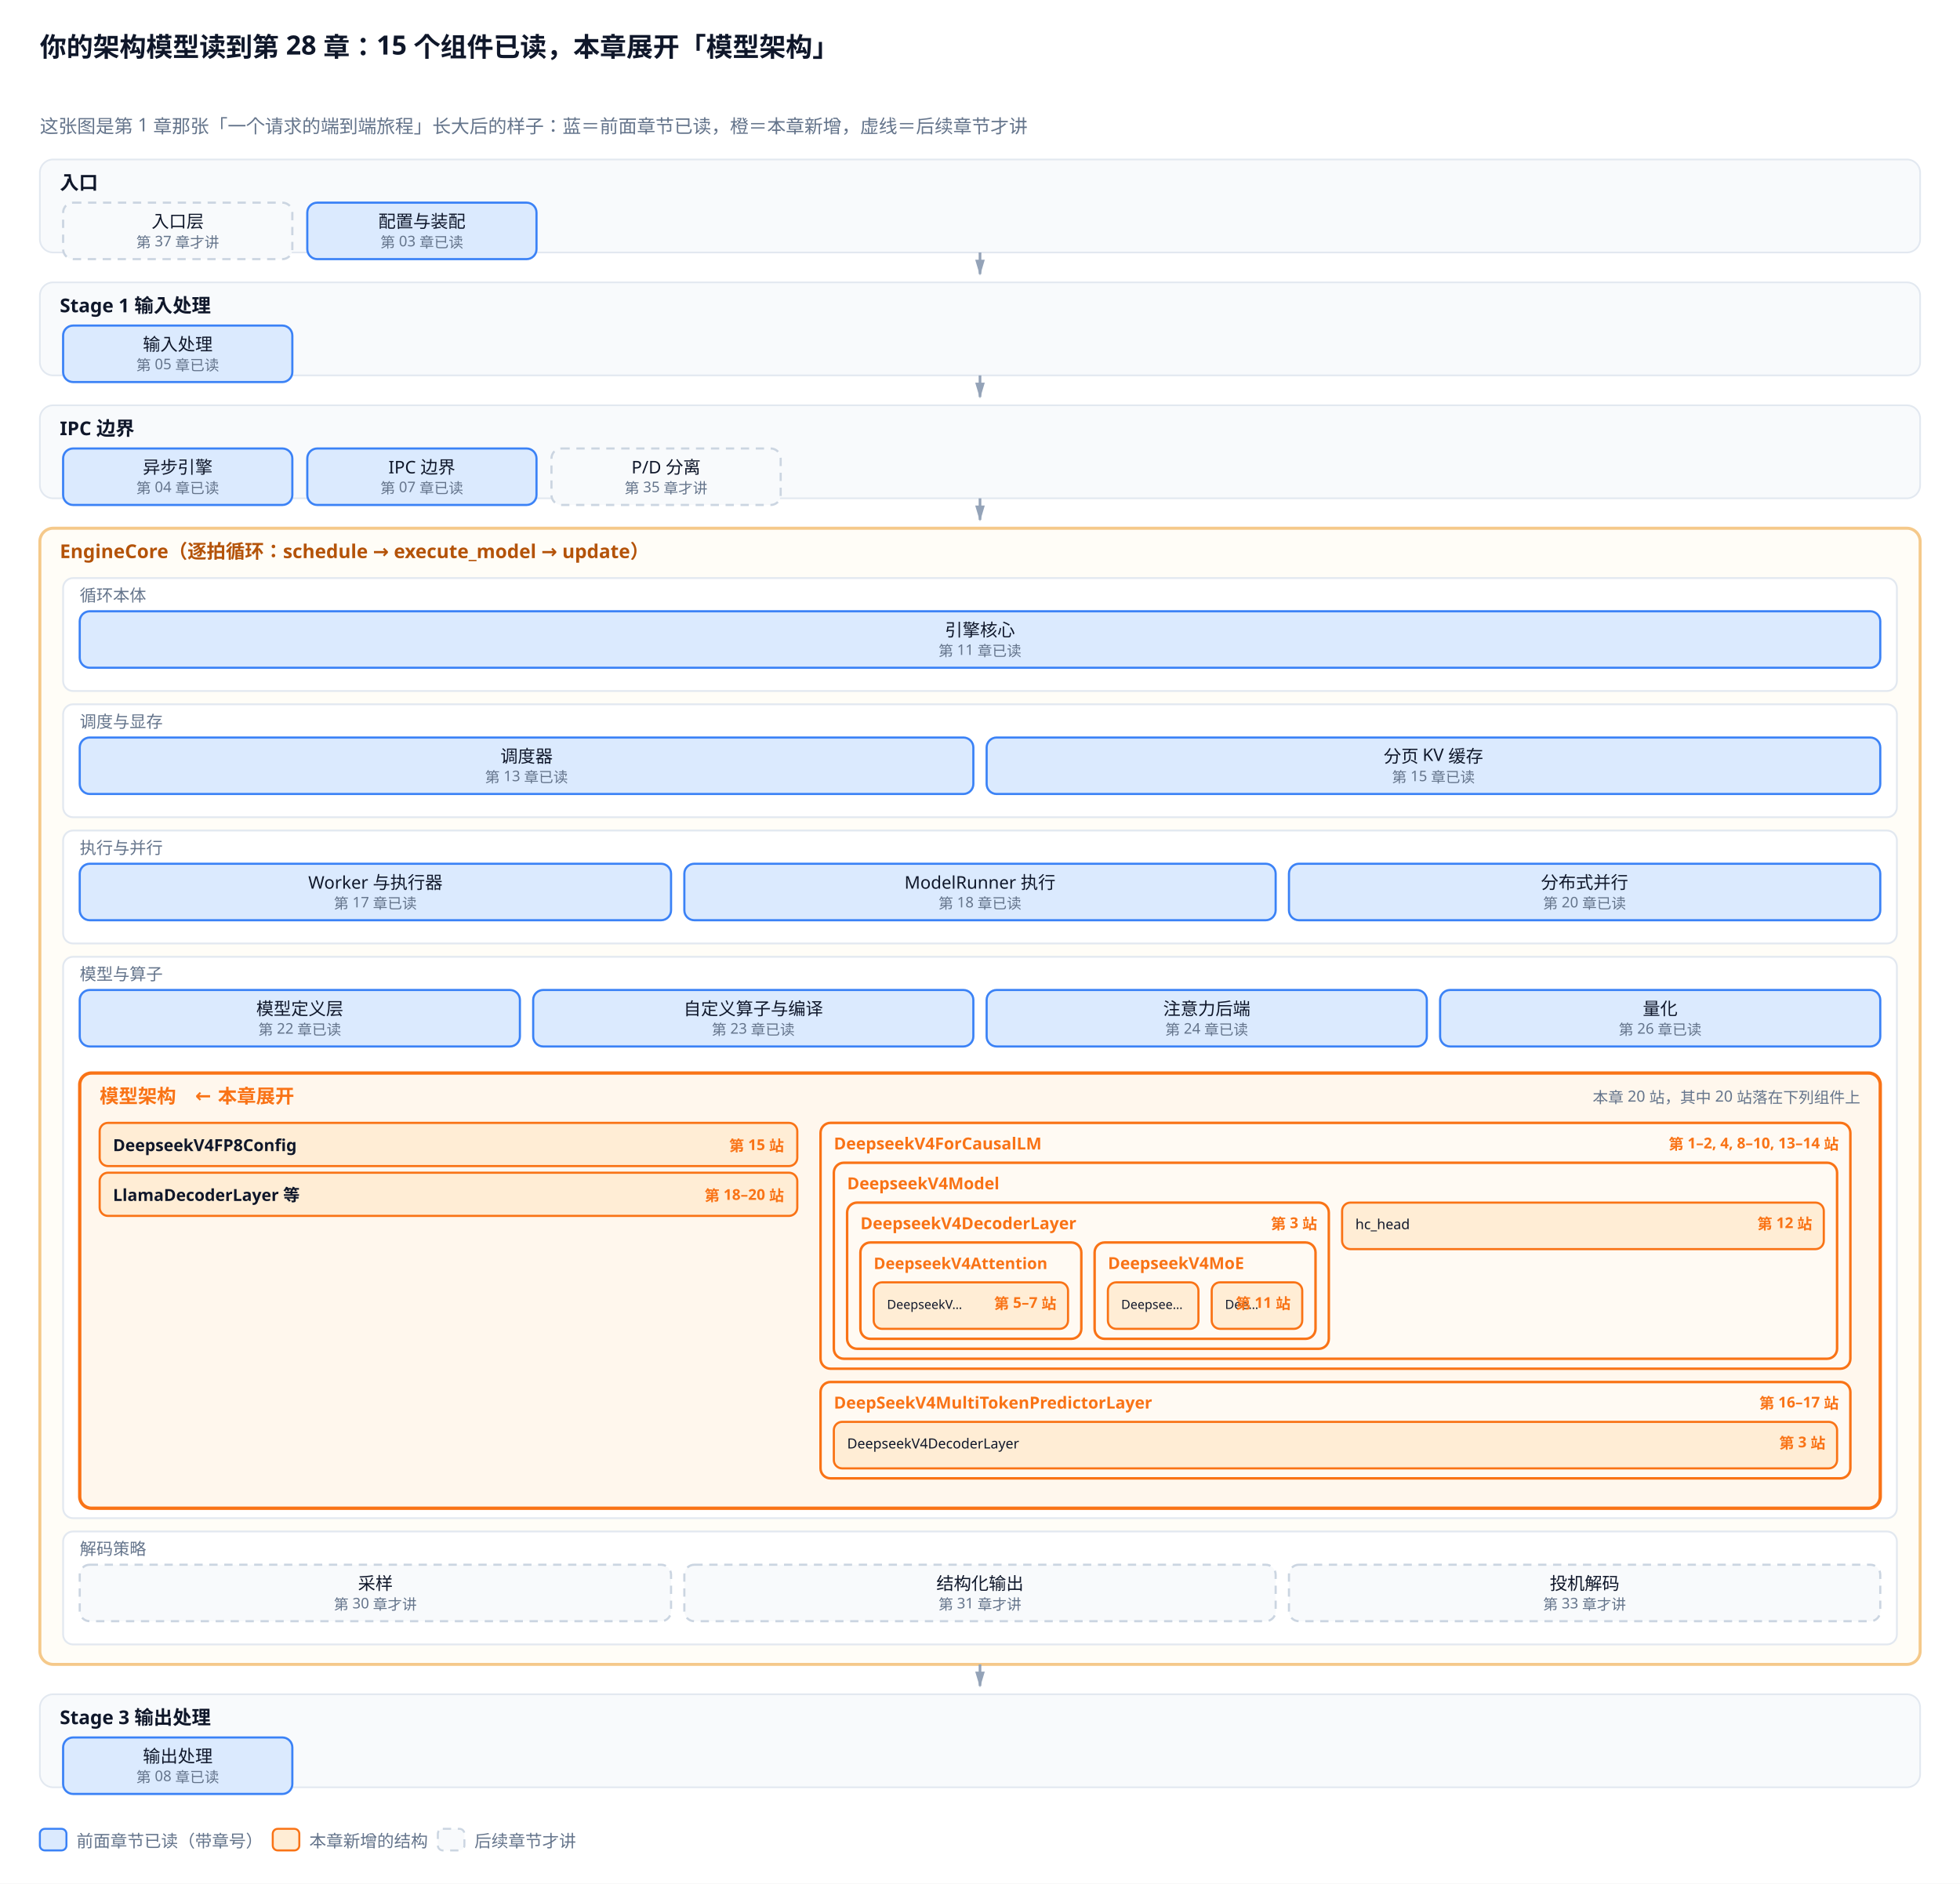
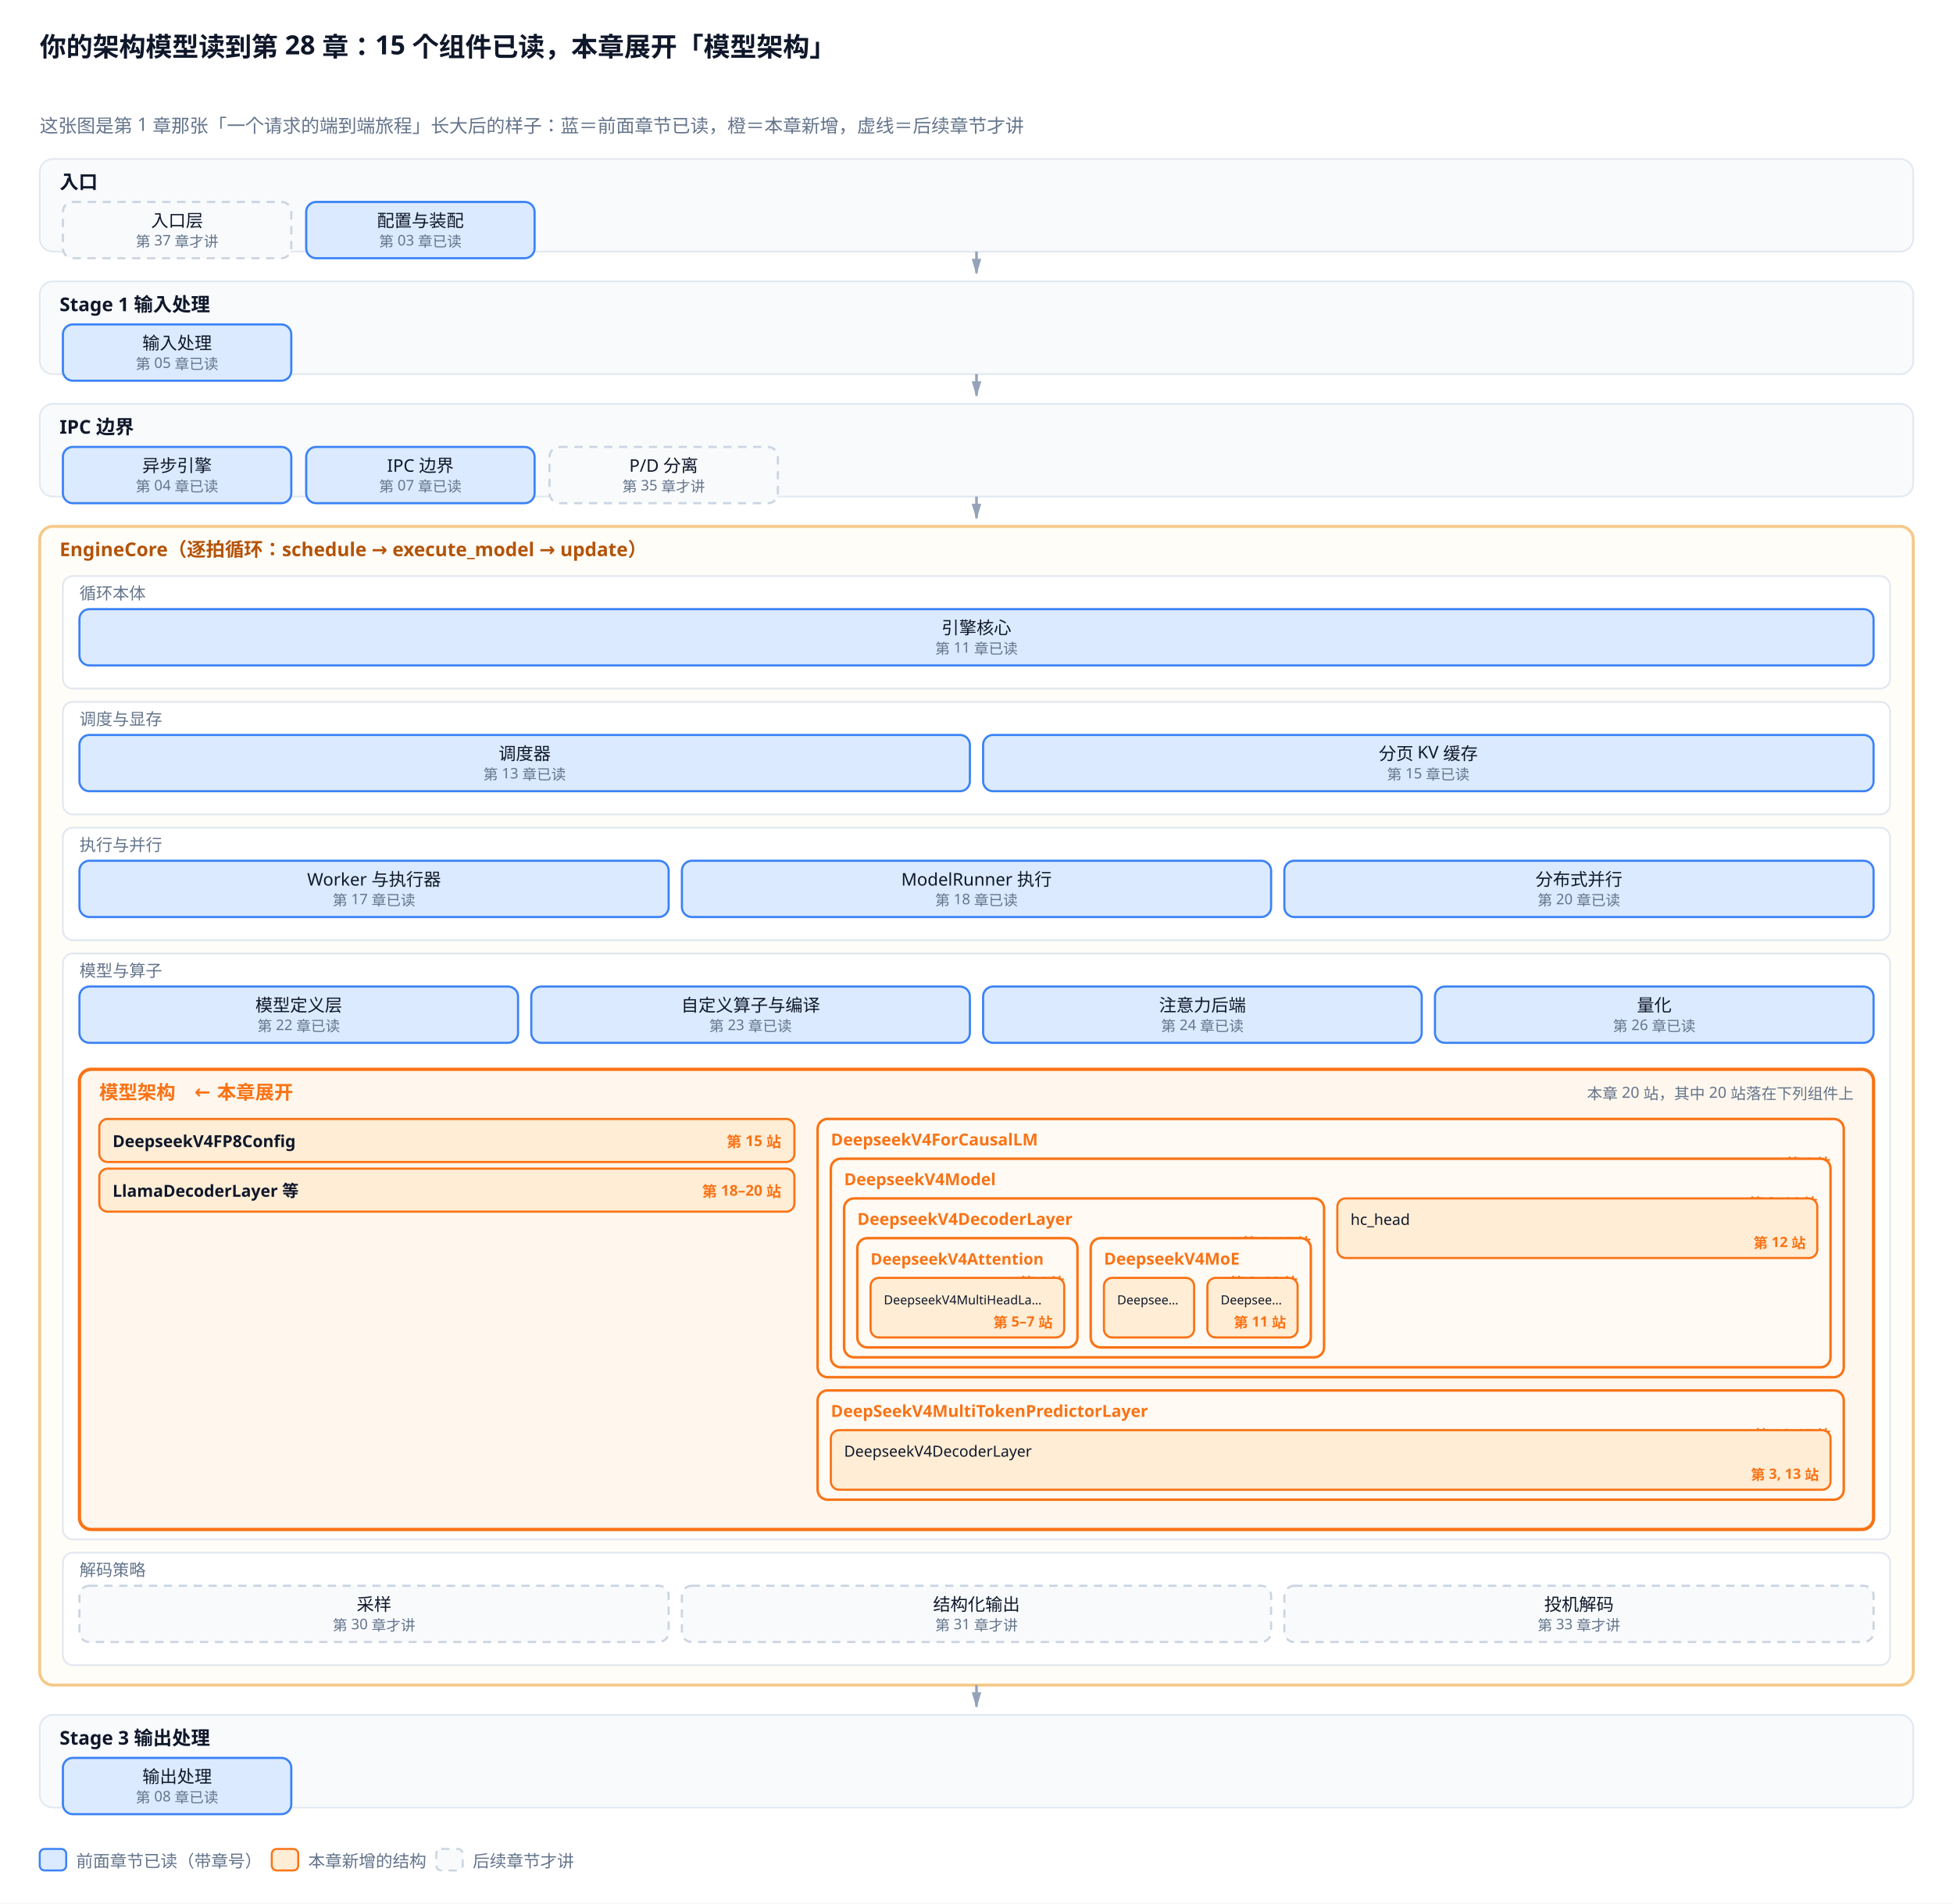
- <svg xmlns="http://www.w3.org/2000/svg" viewBox="0 0 1180 1134">
+ <svg xmlns="http://www.w3.org/2000/svg" viewBox="0 0 1180 1150">
  <defs>
    <marker id="a" viewBox="0 0 10 6" refX="9" refY="3" markerWidth="6" markerHeight="4" orient="auto">
      <path d="M0,0 L10,3 L0,6 Z" fill="#94a3b8" />
    </marker>
    <marker id="a2" viewBox="0 0 10 6" refX="9" refY="3" markerWidth="6" markerHeight="4" orient="auto">
      <path d="M0,0 L10,3 L0,6 Z" fill="#f97316" />
    </marker>
  </defs>
-   <rect width="1180" height="1134" fill="white" />
+   <rect width="1180" height="1150" fill="white" />
  <text x="24" y="34" font-family="sans-serif" font-size="16" fill="#0f172a" font-weight="bold">你的架构模型读到第 28 章：15 个组件已读，本章展开「模型架构」</text>
  <text x="24.0" y="80.0" font-family="sans-serif" font-size="11.2" fill="#64748b" text-anchor="start">这张图是第 1 章那张「一个请求的端到端旅程」长大后的样子：蓝＝前面章节已读，橙＝本章新增，虚线＝后续章节才讲</text>
  <rect x="24.0" y="96.0" width="1132.0" height="56.0" rx="8" fill="#f8fafc" stroke="#e2e8f0" stroke-width="1.0" />
  <text x="36.0" y="114.0" font-family="sans-serif" font-size="11.5" fill="#0f172a" text-anchor="start" font-weight="bold">入口</text>
  <rect x="38.0" y="122.0" width="138.0" height="34.0" rx="6" fill="#f8fafc" stroke="#cbd5e1" stroke-width="1.3" stroke-dasharray="5,4" />
  <text x="107.0" y="137.0" font-family="sans-serif" font-size="10.5" fill="#0f172a" text-anchor="middle">入口层</text>
  <text x="107.0" y="149.0" font-family="sans-serif" font-size="8.8" fill="#64748b" text-anchor="middle">第 37 章才讲</text>
  <rect x="185.0" y="122.0" width="138.0" height="34.0" rx="6" fill="#dbeafe" stroke="#3b82f6" stroke-width="1.3" />
  <text x="254.0" y="137.0" font-family="sans-serif" font-size="10.5" fill="#0f172a" text-anchor="middle">配置与装配</text>
  <text x="254.0" y="149.0" font-family="sans-serif" font-size="8.8" fill="#64748b" text-anchor="middle">第 03 章已读</text>
  <path d="M590.0,152.0 L590.0,165.0" stroke="#94a3b8" stroke-width="1.6" marker-end="url(#a)" />
  <rect x="24.0" y="170.0" width="1132.0" height="56.0" rx="8" fill="#f8fafc" stroke="#e2e8f0" stroke-width="1.0" />
  <text x="36.0" y="188.0" font-family="sans-serif" font-size="11.5" fill="#0f172a" text-anchor="start" font-weight="bold">Stage 1 输入处理</text>
  <rect x="38.0" y="196.0" width="138.0" height="34.0" rx="6" fill="#dbeafe" stroke="#3b82f6" stroke-width="1.3" />
  <text x="107.0" y="211.0" font-family="sans-serif" font-size="10.5" fill="#0f172a" text-anchor="middle">输入处理</text>
  <text x="107.0" y="223.0" font-family="sans-serif" font-size="8.8" fill="#64748b" text-anchor="middle">第 05 章已读</text>
  <path d="M590.0,226.0 L590.0,239.0" stroke="#94a3b8" stroke-width="1.6" marker-end="url(#a)" />
  <rect x="24.0" y="244.0" width="1132.0" height="56.0" rx="8" fill="#f8fafc" stroke="#e2e8f0" stroke-width="1.0" />
  <text x="36.0" y="262.0" font-family="sans-serif" font-size="11.5" fill="#0f172a" text-anchor="start" font-weight="bold">IPC 边界</text>
  <rect x="38.0" y="270.0" width="138.0" height="34.0" rx="6" fill="#dbeafe" stroke="#3b82f6" stroke-width="1.3" />
  <text x="107.0" y="285.0" font-family="sans-serif" font-size="10.5" fill="#0f172a" text-anchor="middle">异步引擎</text>
  <text x="107.0" y="297.0" font-family="sans-serif" font-size="8.8" fill="#64748b" text-anchor="middle">第 04 章已读</text>
  <rect x="185.0" y="270.0" width="138.0" height="34.0" rx="6" fill="#dbeafe" stroke="#3b82f6" stroke-width="1.3" />
  <text x="254.0" y="285.0" font-family="sans-serif" font-size="10.5" fill="#0f172a" text-anchor="middle">IPC 边界</text>
  <text x="254.0" y="297.0" font-family="sans-serif" font-size="8.8" fill="#64748b" text-anchor="middle">第 07 章已读</text>
  <rect x="332.0" y="270.0" width="138.0" height="34.0" rx="6" fill="#f8fafc" stroke="#cbd5e1" stroke-width="1.3" stroke-dasharray="5,4" />
  <text x="401.0" y="285.0" font-family="sans-serif" font-size="10.5" fill="#0f172a" text-anchor="middle">P/D 分离</text>
  <text x="401.0" y="297.0" font-family="sans-serif" font-size="8.8" fill="#64748b" text-anchor="middle">第 35 章才讲</text>
  <path d="M590.0,300.0 L590.0,313.0" stroke="#94a3b8" stroke-width="1.6" marker-end="url(#a)" />
-   <rect x="24.0" y="318.0" width="1132.0" height="684.0" rx="8" fill="#fffdf7" stroke="#f5c98a" stroke-width="1.8" />
+   <rect x="24.0" y="318.0" width="1132.0" height="700.0" rx="8" fill="#fffdf7" stroke="#f5c98a" stroke-width="1.8" />
  <text x="36.0" y="336.0" font-family="sans-serif" font-size="11.5" fill="#b45309" text-anchor="start" font-weight="bold">EngineCore（逐拍循环：schedule → execute_model → update）</text>
  <rect x="38.0" y="348.0" width="1104.0" height="68.0" rx="6" fill="#ffffff" stroke="#e2e8f0" stroke-width="1.1" />
  <text x="48.0" y="362.0" font-family="sans-serif" font-size="10" fill="#64748b" text-anchor="start">循环本体</text>
  <rect x="48.0" y="368.0" width="1084.0" height="34.0" rx="6" fill="#dbeafe" stroke="#3b82f6" stroke-width="1.3" />
  <text x="590.0" y="383.0" font-family="sans-serif" font-size="10.5" fill="#0f172a" text-anchor="middle">引擎核心</text>
  <text x="590.0" y="395.0" font-family="sans-serif" font-size="8.8" fill="#64748b" text-anchor="middle">第 11 章已读</text>
  <rect x="38.0" y="424.0" width="1104.0" height="68.0" rx="6" fill="#ffffff" stroke="#e2e8f0" stroke-width="1.1" />
  <text x="48.0" y="438.0" font-family="sans-serif" font-size="10" fill="#64748b" text-anchor="start">调度与显存</text>
  <rect x="48.0" y="444.0" width="538.0" height="34.0" rx="6" fill="#dbeafe" stroke="#3b82f6" stroke-width="1.3" />
  <text x="317.0" y="459.0" font-family="sans-serif" font-size="10.5" fill="#0f172a" text-anchor="middle">调度器</text>
  <text x="317.0" y="471.0" font-family="sans-serif" font-size="8.8" fill="#64748b" text-anchor="middle">第 13 章已读</text>
  <rect x="594.0" y="444.0" width="538.0" height="34.0" rx="6" fill="#dbeafe" stroke="#3b82f6" stroke-width="1.3" />
  <text x="863.0" y="459.0" font-family="sans-serif" font-size="10.5" fill="#0f172a" text-anchor="middle">分页 KV 缓存</text>
  <text x="863.0" y="471.0" font-family="sans-serif" font-size="8.8" fill="#64748b" text-anchor="middle">第 15 章已读</text>
  <rect x="38.0" y="500.0" width="1104.0" height="68.0" rx="6" fill="#ffffff" stroke="#e2e8f0" stroke-width="1.1" />
  <text x="48.0" y="514.0" font-family="sans-serif" font-size="10" fill="#64748b" text-anchor="start">执行与并行</text>
  <rect x="48.0" y="520.0" width="356.0" height="34.0" rx="6" fill="#dbeafe" stroke="#3b82f6" stroke-width="1.3" />
  <text x="226.0" y="535.0" font-family="sans-serif" font-size="10.5" fill="#0f172a" text-anchor="middle">Worker 与执行器</text>
  <text x="226.0" y="547.0" font-family="sans-serif" font-size="8.8" fill="#64748b" text-anchor="middle">第 17 章已读</text>
  <rect x="412.0" y="520.0" width="356.0" height="34.0" rx="6" fill="#dbeafe" stroke="#3b82f6" stroke-width="1.3" />
  <text x="590.0" y="535.0" font-family="sans-serif" font-size="10.5" fill="#0f172a" text-anchor="middle">ModelRunner 执行</text>
  <text x="590.0" y="547.0" font-family="sans-serif" font-size="8.8" fill="#64748b" text-anchor="middle">第 18 章已读</text>
  <rect x="776.0" y="520.0" width="356.0" height="34.0" rx="6" fill="#dbeafe" stroke="#3b82f6" stroke-width="1.3" />
  <text x="954.0" y="535.0" font-family="sans-serif" font-size="10.5" fill="#0f172a" text-anchor="middle">分布式并行</text>
  <text x="954.0" y="547.0" font-family="sans-serif" font-size="8.8" fill="#64748b" text-anchor="middle">第 20 章已读</text>
-   <rect x="38.0" y="576.0" width="1104.0" height="338.0" rx="6" fill="#ffffff" stroke="#e2e8f0" stroke-width="1.1" />
+   <rect x="38.0" y="576.0" width="1104.0" height="354.0" rx="6" fill="#ffffff" stroke="#e2e8f0" stroke-width="1.1" />
  <text x="48.0" y="590.0" font-family="sans-serif" font-size="10" fill="#64748b" text-anchor="start">模型与算子</text>
  <rect x="48.0" y="596.0" width="265.0" height="34.0" rx="6" fill="#dbeafe" stroke="#3b82f6" stroke-width="1.3" />
  <text x="180.5" y="611.0" font-family="sans-serif" font-size="10.5" fill="#0f172a" text-anchor="middle">模型定义层</text>
  <text x="180.5" y="623.0" font-family="sans-serif" font-size="8.8" fill="#64748b" text-anchor="middle">第 22 章已读</text>
  <rect x="321.0" y="596.0" width="265.0" height="34.0" rx="6" fill="#dbeafe" stroke="#3b82f6" stroke-width="1.3" />
  <text x="453.5" y="611.0" font-family="sans-serif" font-size="10.5" fill="#0f172a" text-anchor="middle">自定义算子与编译</text>
  <text x="453.5" y="623.0" font-family="sans-serif" font-size="8.8" fill="#64748b" text-anchor="middle">第 23 章已读</text>
  <rect x="594.0" y="596.0" width="265.0" height="34.0" rx="6" fill="#dbeafe" stroke="#3b82f6" stroke-width="1.3" />
  <text x="726.5" y="611.0" font-family="sans-serif" font-size="10.5" fill="#0f172a" text-anchor="middle">注意力后端</text>
  <text x="726.5" y="623.0" font-family="sans-serif" font-size="8.8" fill="#64748b" text-anchor="middle">第 24 章已读</text>
  <rect x="867.0" y="596.0" width="265.0" height="34.0" rx="6" fill="#dbeafe" stroke="#3b82f6" stroke-width="1.3" />
  <text x="999.5" y="611.0" font-family="sans-serif" font-size="10.5" fill="#0f172a" text-anchor="middle">量化</text>
  <text x="999.5" y="623.0" font-family="sans-serif" font-size="8.8" fill="#64748b" text-anchor="middle">第 26 章已读</text>
-   <rect x="48.0" y="646.0" width="1084.0" height="262.0" rx="7" fill="#fff7ed" stroke="#f97316" stroke-width="2.0" />
+   <rect x="48.0" y="646.0" width="1084.0" height="278.0" rx="7" fill="#fff7ed" stroke="#f97316" stroke-width="2.0" />
  <text x="60.0" y="664.0" font-family="sans-serif" font-size="11.5" fill="#f97316" text-anchor="start" font-weight="bold">模型架构　← 本章展开</text>
  <text x="1120.0" y="664.0" font-family="sans-serif" font-size="9.3" fill="#64748b" text-anchor="end">本章 20 站，其中 20 站落在下列组件上</text>
  <rect x="60.0" y="676.0" width="420.0" height="26.0" rx="5" fill="#ffedd5" stroke="#f97316" stroke-width="1.3" />
  <text x="68.0" y="693.0" font-family="sans-serif" font-size="10" fill="#0f172a" text-anchor="start" font-weight="bold">DeepseekV4FP8Config</text>
  <text x="472.0" y="693.0" font-family="sans-serif" font-size="9" fill="#f97316" text-anchor="end" font-weight="bold">第 15 站</text>
  <rect x="60.0" y="706.0" width="420.0" height="26.0" rx="5" fill="#ffedd5" stroke="#f97316" stroke-width="1.3" />
  <text x="68.0" y="723.0" font-family="sans-serif" font-size="10" fill="#0f172a" text-anchor="start" font-weight="bold">LlamaDecoderLayer 等</text>
  <text x="472.0" y="723.0" font-family="sans-serif" font-size="9" fill="#f97316" text-anchor="end" font-weight="bold">第 18–20 站</text>
-   <rect x="494.0" y="676.0" width="620.0" height="148.0" rx="6" fill="#fffaf3" stroke="#f97316" stroke-width="1.5" />
+   <rect x="494.0" y="676.0" width="620.0" height="156.0" rx="6" fill="#fffaf3" stroke="#f97316" stroke-width="1.5" />
  <text x="502.0" y="692.0" font-family="sans-serif" font-size="10" fill="#f97316" text-anchor="start" font-weight="bold">DeepseekV4ForCausalLM</text>
-   <text x="1107.0" y="692.0" font-family="sans-serif" font-size="9" fill="#f97316" text-anchor="end" font-weight="bold">第 1–2, 4, 8–10, 13–14 站</text>
-   <rect x="502.0" y="700.0" width="604.0" height="118.0" rx="6" fill="#fffaf3" stroke="#f97316" stroke-width="1.5" />
+   <text x="1106.0" y="706.0" font-family="sans-serif" font-size="8.6" fill="#f97316" text-anchor="end" font-weight="bold">第 1 站</text>
+   <rect x="502.0" y="700.0" width="604.0" height="126.0" rx="6" fill="#fffaf3" stroke="#f97316" stroke-width="1.5" />
  <text x="510.0" y="716.0" font-family="sans-serif" font-size="10" fill="#f97316" text-anchor="start" font-weight="bold">DeepseekV4Model</text>
-   <rect x="510.0" y="724.0" width="290.0" height="88.0" rx="6" fill="#fffaf3" stroke="#f97316" stroke-width="1.5" />
+   <text x="1098.0" y="730.0" font-family="sans-serif" font-size="8.6" fill="#f97316" text-anchor="end" font-weight="bold">第 2, 14 站</text>
+   <rect x="510.0" y="724.0" width="290.0" height="96.0" rx="6" fill="#fffaf3" stroke="#f97316" stroke-width="1.5" />
  <text x="518.0" y="740.0" font-family="sans-serif" font-size="10" fill="#f97316" text-anchor="start" font-weight="bold">DeepseekV4DecoderLayer</text>
-   <text x="793.0" y="740.0" font-family="sans-serif" font-size="9" fill="#f97316" text-anchor="end" font-weight="bold">第 3 站</text>
-   <rect x="518.0" y="748.0" width="133.0" height="58.0" rx="6" fill="#fffaf3" stroke="#f97316" stroke-width="1.5" />
+   <text x="792.0" y="754.0" font-family="sans-serif" font-size="8.6" fill="#f97316" text-anchor="end" font-weight="bold">第 3, 13 站</text>
+   <rect x="518.0" y="748.0" width="133.0" height="66.0" rx="6" fill="#fffaf3" stroke="#f97316" stroke-width="1.5" />
  <text x="526.0" y="764.0" font-family="sans-serif" font-size="9.6" fill="#f97316" text-anchor="start" font-weight="bold">DeepseekV4Attention</text>
-   <rect x="526.0" y="772.0" width="117.0" height="28.0" rx="5" fill="#ffedd5" stroke="#f97316" stroke-width="1.3" />
-   <text x="534.0" y="788.0" font-family="sans-serif" font-size="7.6" fill="#0f172a" text-anchor="start">DeepseekV…</text>
-   <text x="636.0" y="788.0" font-family="sans-serif" font-size="9" fill="#f97316" text-anchor="end" font-weight="bold">第 5–7 站</text>
-   <rect x="659.0" y="748.0" width="133.0" height="58.0" rx="6" fill="#fffaf3" stroke="#f97316" stroke-width="1.5" />
+   <text x="643.0" y="778.0" font-family="sans-serif" font-size="8.6" fill="#f97316" text-anchor="end" font-weight="bold">第 4 站</text>
+   <rect x="526.0" y="772.0" width="117.0" height="36.0" rx="5" fill="#ffedd5" stroke="#f97316" stroke-width="1.3" />
+   <text x="534.0" y="788.0" font-family="sans-serif" font-size="7.6" fill="#0f172a" text-anchor="start">DeepseekV4MultiHeadLa…</text>
+   <text x="636.0" y="802.0" font-family="sans-serif" font-size="8.6" fill="#f97316" text-anchor="end" font-weight="bold">第 5–7 站</text>
+   <rect x="659.0" y="748.0" width="133.0" height="66.0" rx="6" fill="#fffaf3" stroke="#f97316" stroke-width="1.5" />
  <text x="667.0" y="764.0" font-family="sans-serif" font-size="10" fill="#f97316" text-anchor="start" font-weight="bold">DeepseekV4MoE</text>
-   <rect x="667.0" y="772.0" width="54.5" height="28.0" rx="5" fill="#ffedd5" stroke="#f97316" stroke-width="1.3" />
+   <text x="784.0" y="778.0" font-family="sans-serif" font-size="8.6" fill="#f97316" text-anchor="end" font-weight="bold">第 8–10 站</text>
+   <rect x="667.0" y="772.0" width="54.5" height="36.0" rx="5" fill="#ffedd5" stroke="#f97316" stroke-width="1.3" />
  <text x="675.0" y="788.0" font-family="sans-serif" font-size="7.6" fill="#0f172a" text-anchor="start">Deepsee…</text>
-   <rect x="729.5" y="772.0" width="54.5" height="28.0" rx="5" fill="#ffedd5" stroke="#f97316" stroke-width="1.3" />
-   <text x="737.5" y="788.0" font-family="sans-serif" font-size="7.6" fill="#0f172a" text-anchor="start">Dee…</text>
-   <text x="777.0" y="788.0" font-family="sans-serif" font-size="9" fill="#f97316" text-anchor="end" font-weight="bold">第 11 站</text>
-   <rect x="808.0" y="724.0" width="290.0" height="28.0" rx="5" fill="#ffedd5" stroke="#f97316" stroke-width="1.3" />
-   <text x="816.0" y="740.0" font-family="sans-serif" font-size="8.4" fill="#0f172a" text-anchor="start">hc_head</text>
-   <text x="1091.0" y="740.0" font-family="sans-serif" font-size="9" fill="#f97316" text-anchor="end" font-weight="bold">第 12 站</text>
-   <rect x="494.0" y="832.0" width="620.0" height="58.0" rx="6" fill="#fffaf3" stroke="#f97316" stroke-width="1.5" />
-   <text x="502.0" y="848.0" font-family="sans-serif" font-size="10" fill="#f97316" text-anchor="start" font-weight="bold">DeepSeekV4MultiTokenPredictorLayer</text>
-   <text x="1107.0" y="848.0" font-family="sans-serif" font-size="9" fill="#f97316" text-anchor="end" font-weight="bold">第 16–17 站</text>
-   <rect x="502.0" y="856.0" width="604.0" height="28.0" rx="5" fill="#ffedd5" stroke="#f97316" stroke-width="1.3" />
-   <text x="510.0" y="872.0" font-family="sans-serif" font-size="8.4" fill="#0f172a" text-anchor="start">DeepseekV4DecoderLayer</text>
-   <text x="1099.0" y="872.0" font-family="sans-serif" font-size="9" fill="#f97316" text-anchor="end" font-weight="bold">第 3 站</text>
-   <rect x="38.0" y="922.0" width="1104.0" height="68.0" rx="6" fill="#ffffff" stroke="#e2e8f0" stroke-width="1.1" />
-   <text x="48.0" y="936.0" font-family="sans-serif" font-size="10" fill="#64748b" text-anchor="start">解码策略</text>
-   <rect x="48.0" y="942.0" width="356.0" height="34.0" rx="6" fill="#f8fafc" stroke="#cbd5e1" stroke-width="1.3" stroke-dasharray="5,4" />
-   <text x="226.0" y="957.0" font-family="sans-serif" font-size="10.5" fill="#0f172a" text-anchor="middle">采样</text>
-   <text x="226.0" y="969.0" font-family="sans-serif" font-size="8.8" fill="#64748b" text-anchor="middle">第 30 章才讲</text>
-   <rect x="412.0" y="942.0" width="356.0" height="34.0" rx="6" fill="#f8fafc" stroke="#cbd5e1" stroke-width="1.3" stroke-dasharray="5,4" />
-   <text x="590.0" y="957.0" font-family="sans-serif" font-size="10.5" fill="#0f172a" text-anchor="middle">结构化输出</text>
-   <text x="590.0" y="969.0" font-family="sans-serif" font-size="8.8" fill="#64748b" text-anchor="middle">第 31 章才讲</text>
-   <rect x="776.0" y="942.0" width="356.0" height="34.0" rx="6" fill="#f8fafc" stroke="#cbd5e1" stroke-width="1.3" stroke-dasharray="5,4" />
-   <text x="954.0" y="957.0" font-family="sans-serif" font-size="10.5" fill="#0f172a" text-anchor="middle">投机解码</text>
-   <text x="954.0" y="969.0" font-family="sans-serif" font-size="8.8" fill="#64748b" text-anchor="middle">第 33 章才讲</text>
-   <path d="M590.0,1002.0 L590.0,1015.0" stroke="#94a3b8" stroke-width="1.6" marker-end="url(#a)" />
-   <rect x="24.0" y="1020.0" width="1132.0" height="56.0" rx="8" fill="#f8fafc" stroke="#e2e8f0" stroke-width="1.0" />
-   <text x="36.0" y="1038.0" font-family="sans-serif" font-size="11.5" fill="#0f172a" text-anchor="start" font-weight="bold">Stage 3 输出处理</text>
-   <rect x="38.0" y="1046.0" width="138.0" height="34.0" rx="6" fill="#dbeafe" stroke="#3b82f6" stroke-width="1.3" />
-   <text x="107.0" y="1061.0" font-family="sans-serif" font-size="10.5" fill="#0f172a" text-anchor="middle">输出处理</text>
-   <text x="107.0" y="1073.0" font-family="sans-serif" font-size="8.8" fill="#64748b" text-anchor="middle">第 08 章已读</text>
-   <rect x="24.0" y="1101.0" width="16.0" height="13.0" rx="3" fill="#dbeafe" stroke="#3b82f6" stroke-width="1.2" />
-   <text x="46.0" y="1112.0" font-family="sans-serif" font-size="10.2" fill="#64748b" text-anchor="start">前面章节已读（带章号）</text>
-   <rect x="164.2" y="1101.0" width="16.0" height="13.0" rx="3" fill="#ffedd5" stroke="#f97316" stroke-width="1.2" />
-   <text x="186.2" y="1112.0" font-family="sans-serif" font-size="10.2" fill="#64748b" text-anchor="start">本章新增的结构</text>
-   <rect x="263.6" y="1101.0" width="16.0" height="13.0" rx="3" fill="#f8fafc" stroke="#cbd5e1" stroke-width="1.2" stroke-dasharray="5,4" />
-   <text x="285.6" y="1112.0" font-family="sans-serif" font-size="10.2" fill="#64748b" text-anchor="start">后续章节才讲</text>
+   <rect x="729.5" y="772.0" width="54.5" height="36.0" rx="5" fill="#ffedd5" stroke="#f97316" stroke-width="1.3" />
+   <text x="737.5" y="788.0" font-family="sans-serif" font-size="7.6" fill="#0f172a" text-anchor="start">Deepsee…</text>
+   <text x="777.0" y="802.0" font-family="sans-serif" font-size="8.6" fill="#f97316" text-anchor="end" font-weight="bold">第 11 站</text>
+   <rect x="808.0" y="724.0" width="290.0" height="36.0" rx="5" fill="#ffedd5" stroke="#f97316" stroke-width="1.3" />
+   <text x="816.0" y="740.0" font-family="sans-serif" font-size="9.2" fill="#0f172a" text-anchor="start">hc_head</text>
+   <text x="1091.0" y="754.0" font-family="sans-serif" font-size="8.6" fill="#f97316" text-anchor="end" font-weight="bold">第 12 站</text>
+   <rect x="494.0" y="840.0" width="620.0" height="66.0" rx="6" fill="#fffaf3" stroke="#f97316" stroke-width="1.5" />
+   <text x="502.0" y="856.0" font-family="sans-serif" font-size="10" fill="#f97316" text-anchor="start" font-weight="bold">DeepSeekV4MultiTokenPredictorLayer</text>
+   <text x="1106.0" y="870.0" font-family="sans-serif" font-size="8.6" fill="#f97316" text-anchor="end" font-weight="bold">第 16–17 站</text>
+   <rect x="502.0" y="864.0" width="604.0" height="36.0" rx="5" fill="#ffedd5" stroke="#f97316" stroke-width="1.3" />
+   <text x="510.0" y="880.0" font-family="sans-serif" font-size="9.2" fill="#0f172a" text-anchor="start">DeepseekV4DecoderLayer</text>
+   <text x="1099.0" y="894.0" font-family="sans-serif" font-size="8.6" fill="#f97316" text-anchor="end" font-weight="bold">第 3, 13 站</text>
+   <rect x="38.0" y="938.0" width="1104.0" height="68.0" rx="6" fill="#ffffff" stroke="#e2e8f0" stroke-width="1.1" />
+   <text x="48.0" y="952.0" font-family="sans-serif" font-size="10" fill="#64748b" text-anchor="start">解码策略</text>
+   <rect x="48.0" y="958.0" width="356.0" height="34.0" rx="6" fill="#f8fafc" stroke="#cbd5e1" stroke-width="1.3" stroke-dasharray="5,4" />
+   <text x="226.0" y="973.0" font-family="sans-serif" font-size="10.5" fill="#0f172a" text-anchor="middle">采样</text>
+   <text x="226.0" y="985.0" font-family="sans-serif" font-size="8.8" fill="#64748b" text-anchor="middle">第 30 章才讲</text>
+   <rect x="412.0" y="958.0" width="356.0" height="34.0" rx="6" fill="#f8fafc" stroke="#cbd5e1" stroke-width="1.3" stroke-dasharray="5,4" />
+   <text x="590.0" y="973.0" font-family="sans-serif" font-size="10.5" fill="#0f172a" text-anchor="middle">结构化输出</text>
+   <text x="590.0" y="985.0" font-family="sans-serif" font-size="8.8" fill="#64748b" text-anchor="middle">第 31 章才讲</text>
+   <rect x="776.0" y="958.0" width="356.0" height="34.0" rx="6" fill="#f8fafc" stroke="#cbd5e1" stroke-width="1.3" stroke-dasharray="5,4" />
+   <text x="954.0" y="973.0" font-family="sans-serif" font-size="10.5" fill="#0f172a" text-anchor="middle">投机解码</text>
+   <text x="954.0" y="985.0" font-family="sans-serif" font-size="8.8" fill="#64748b" text-anchor="middle">第 33 章才讲</text>
+   <path d="M590.0,1018.0 L590.0,1031.0" stroke="#94a3b8" stroke-width="1.6" marker-end="url(#a)" />
+   <rect x="24.0" y="1036.0" width="1132.0" height="56.0" rx="8" fill="#f8fafc" stroke="#e2e8f0" stroke-width="1.0" />
+   <text x="36.0" y="1054.0" font-family="sans-serif" font-size="11.5" fill="#0f172a" text-anchor="start" font-weight="bold">Stage 3 输出处理</text>
+   <rect x="38.0" y="1062.0" width="138.0" height="34.0" rx="6" fill="#dbeafe" stroke="#3b82f6" stroke-width="1.3" />
+   <text x="107.0" y="1077.0" font-family="sans-serif" font-size="10.5" fill="#0f172a" text-anchor="middle">输出处理</text>
+   <text x="107.0" y="1089.0" font-family="sans-serif" font-size="8.8" fill="#64748b" text-anchor="middle">第 08 章已读</text>
+   <rect x="24.0" y="1117.0" width="16.0" height="13.0" rx="3" fill="#dbeafe" stroke="#3b82f6" stroke-width="1.2" />
+   <text x="46.0" y="1128.0" font-family="sans-serif" font-size="10.2" fill="#64748b" text-anchor="start">前面章节已读（带章号）</text>
+   <rect x="164.2" y="1117.0" width="16.0" height="13.0" rx="3" fill="#ffedd5" stroke="#f97316" stroke-width="1.2" />
+   <text x="186.2" y="1128.0" font-family="sans-serif" font-size="10.2" fill="#64748b" text-anchor="start">本章新增的结构</text>
+   <rect x="263.6" y="1117.0" width="16.0" height="13.0" rx="3" fill="#f8fafc" stroke="#cbd5e1" stroke-width="1.2" stroke-dasharray="5,4" />
+   <text x="285.6" y="1128.0" font-family="sans-serif" font-size="10.2" fill="#64748b" text-anchor="start">后续章节才讲</text>
</svg>
